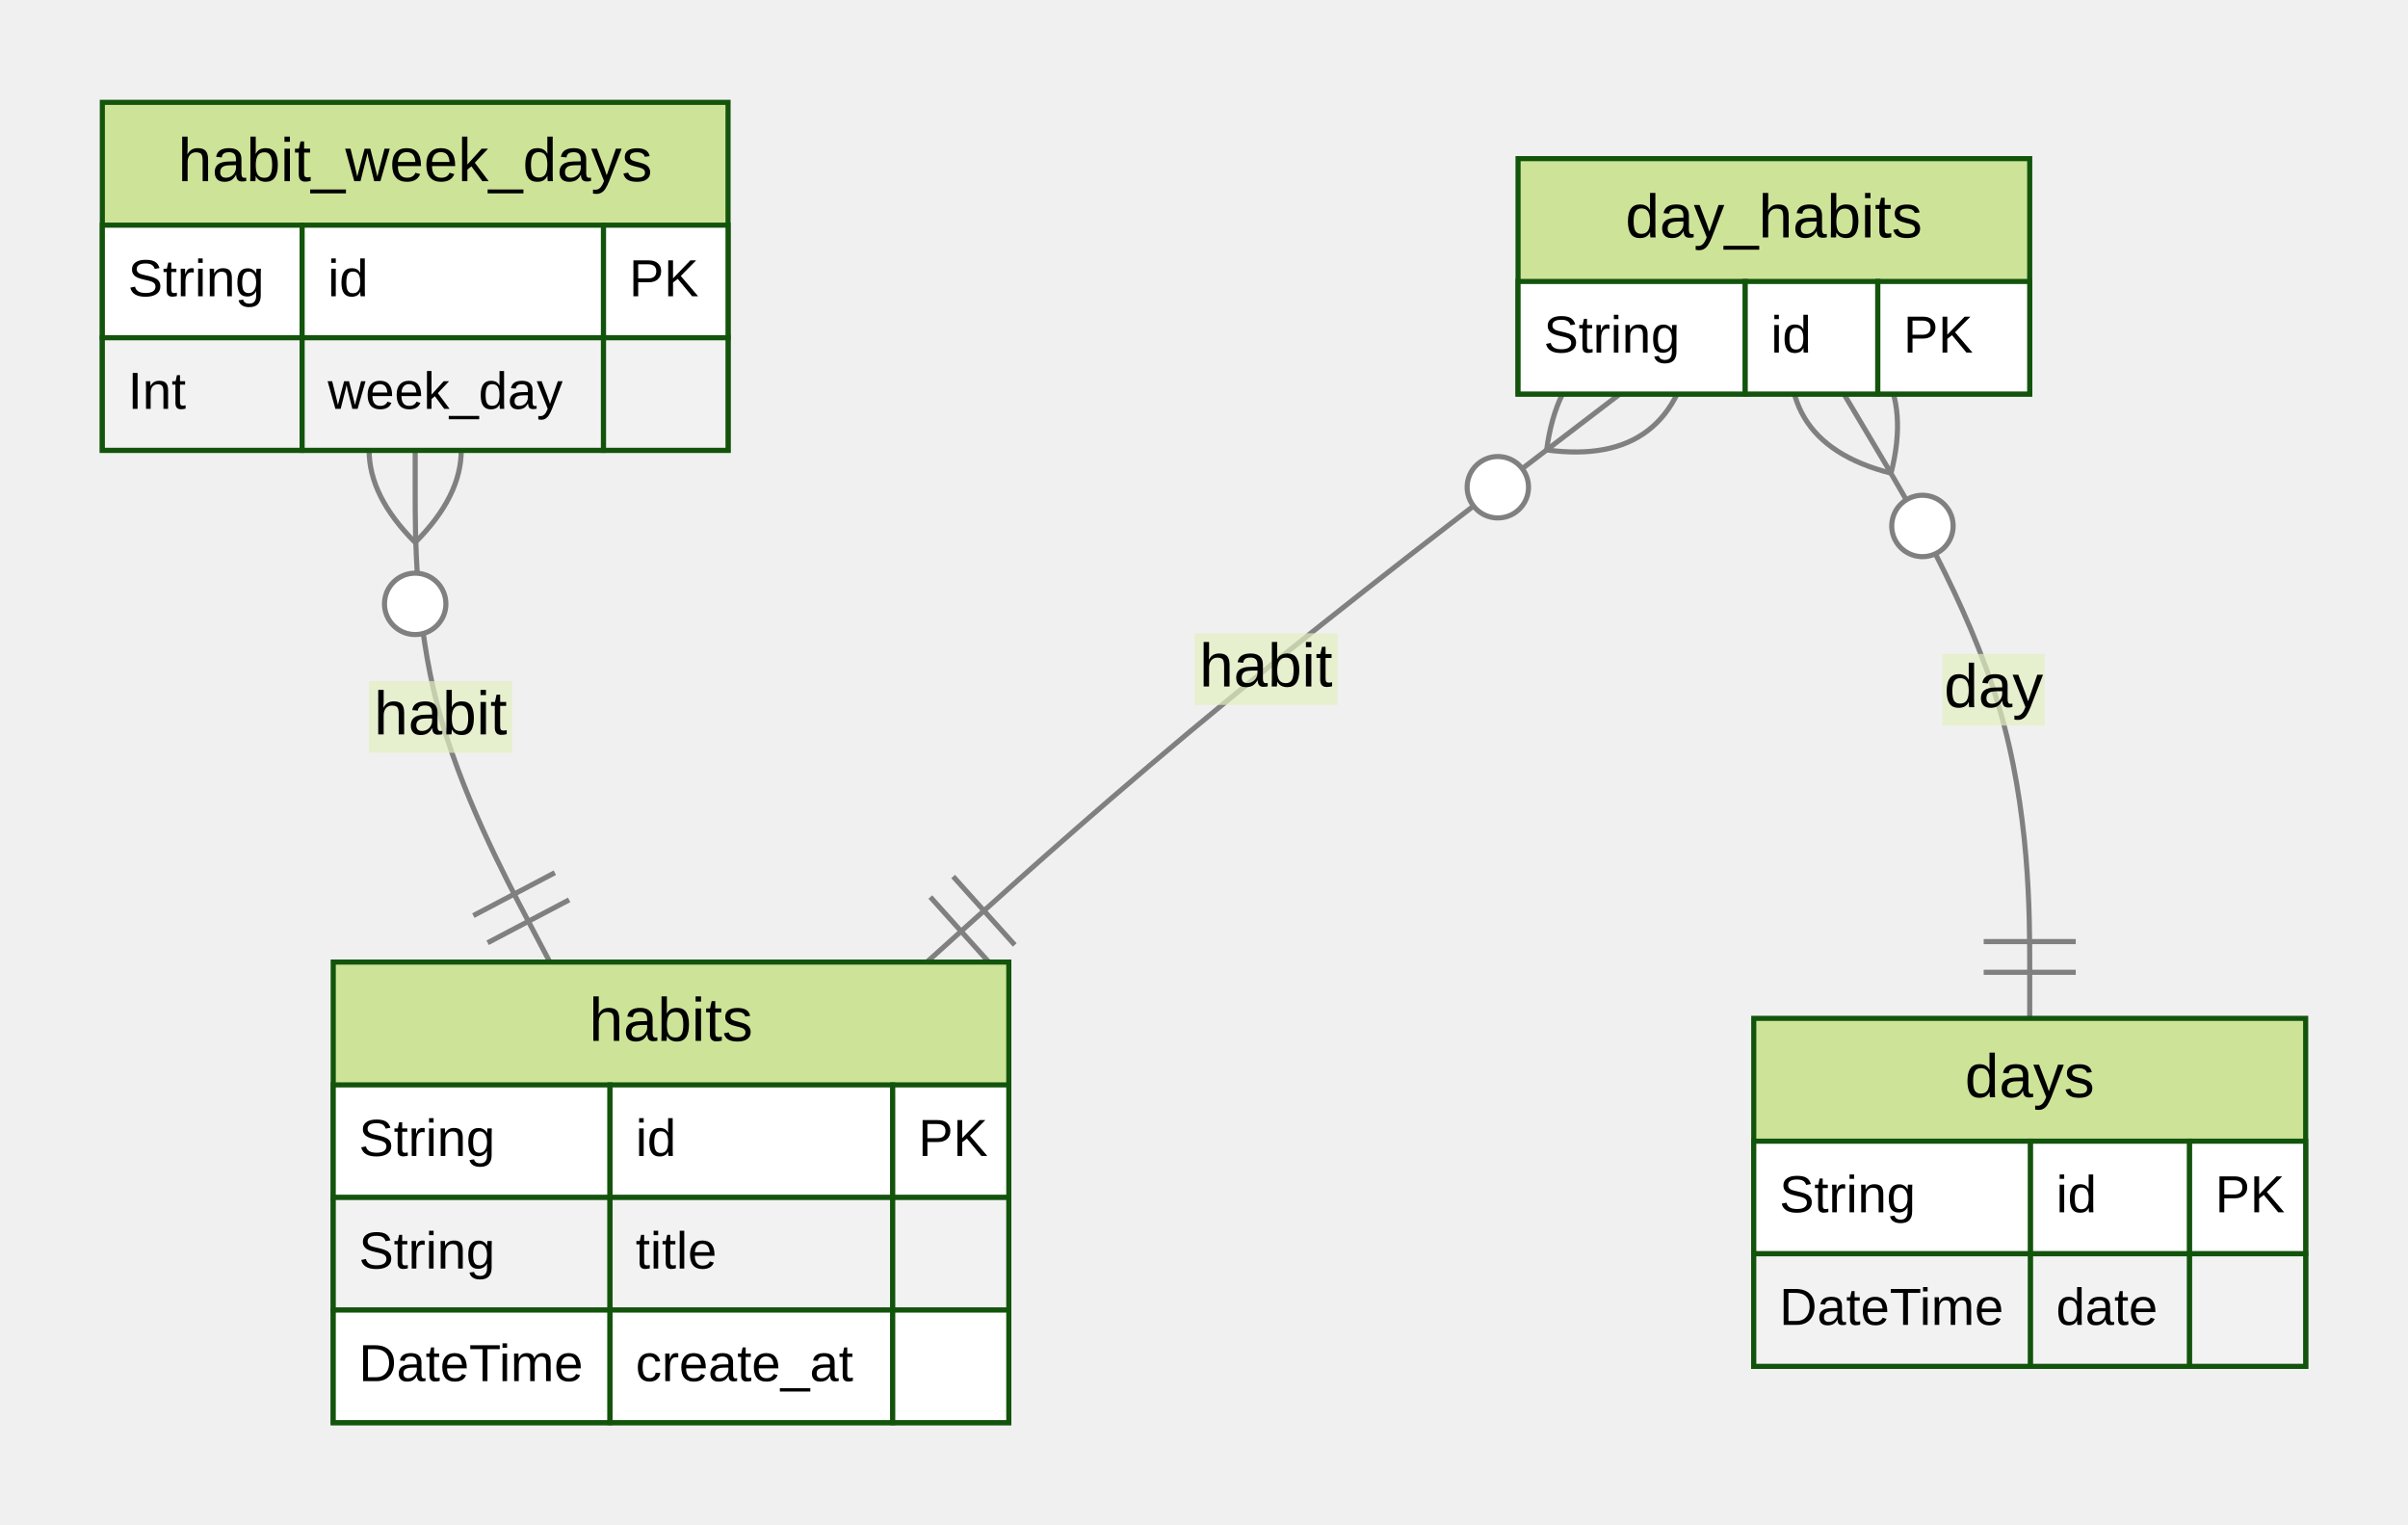
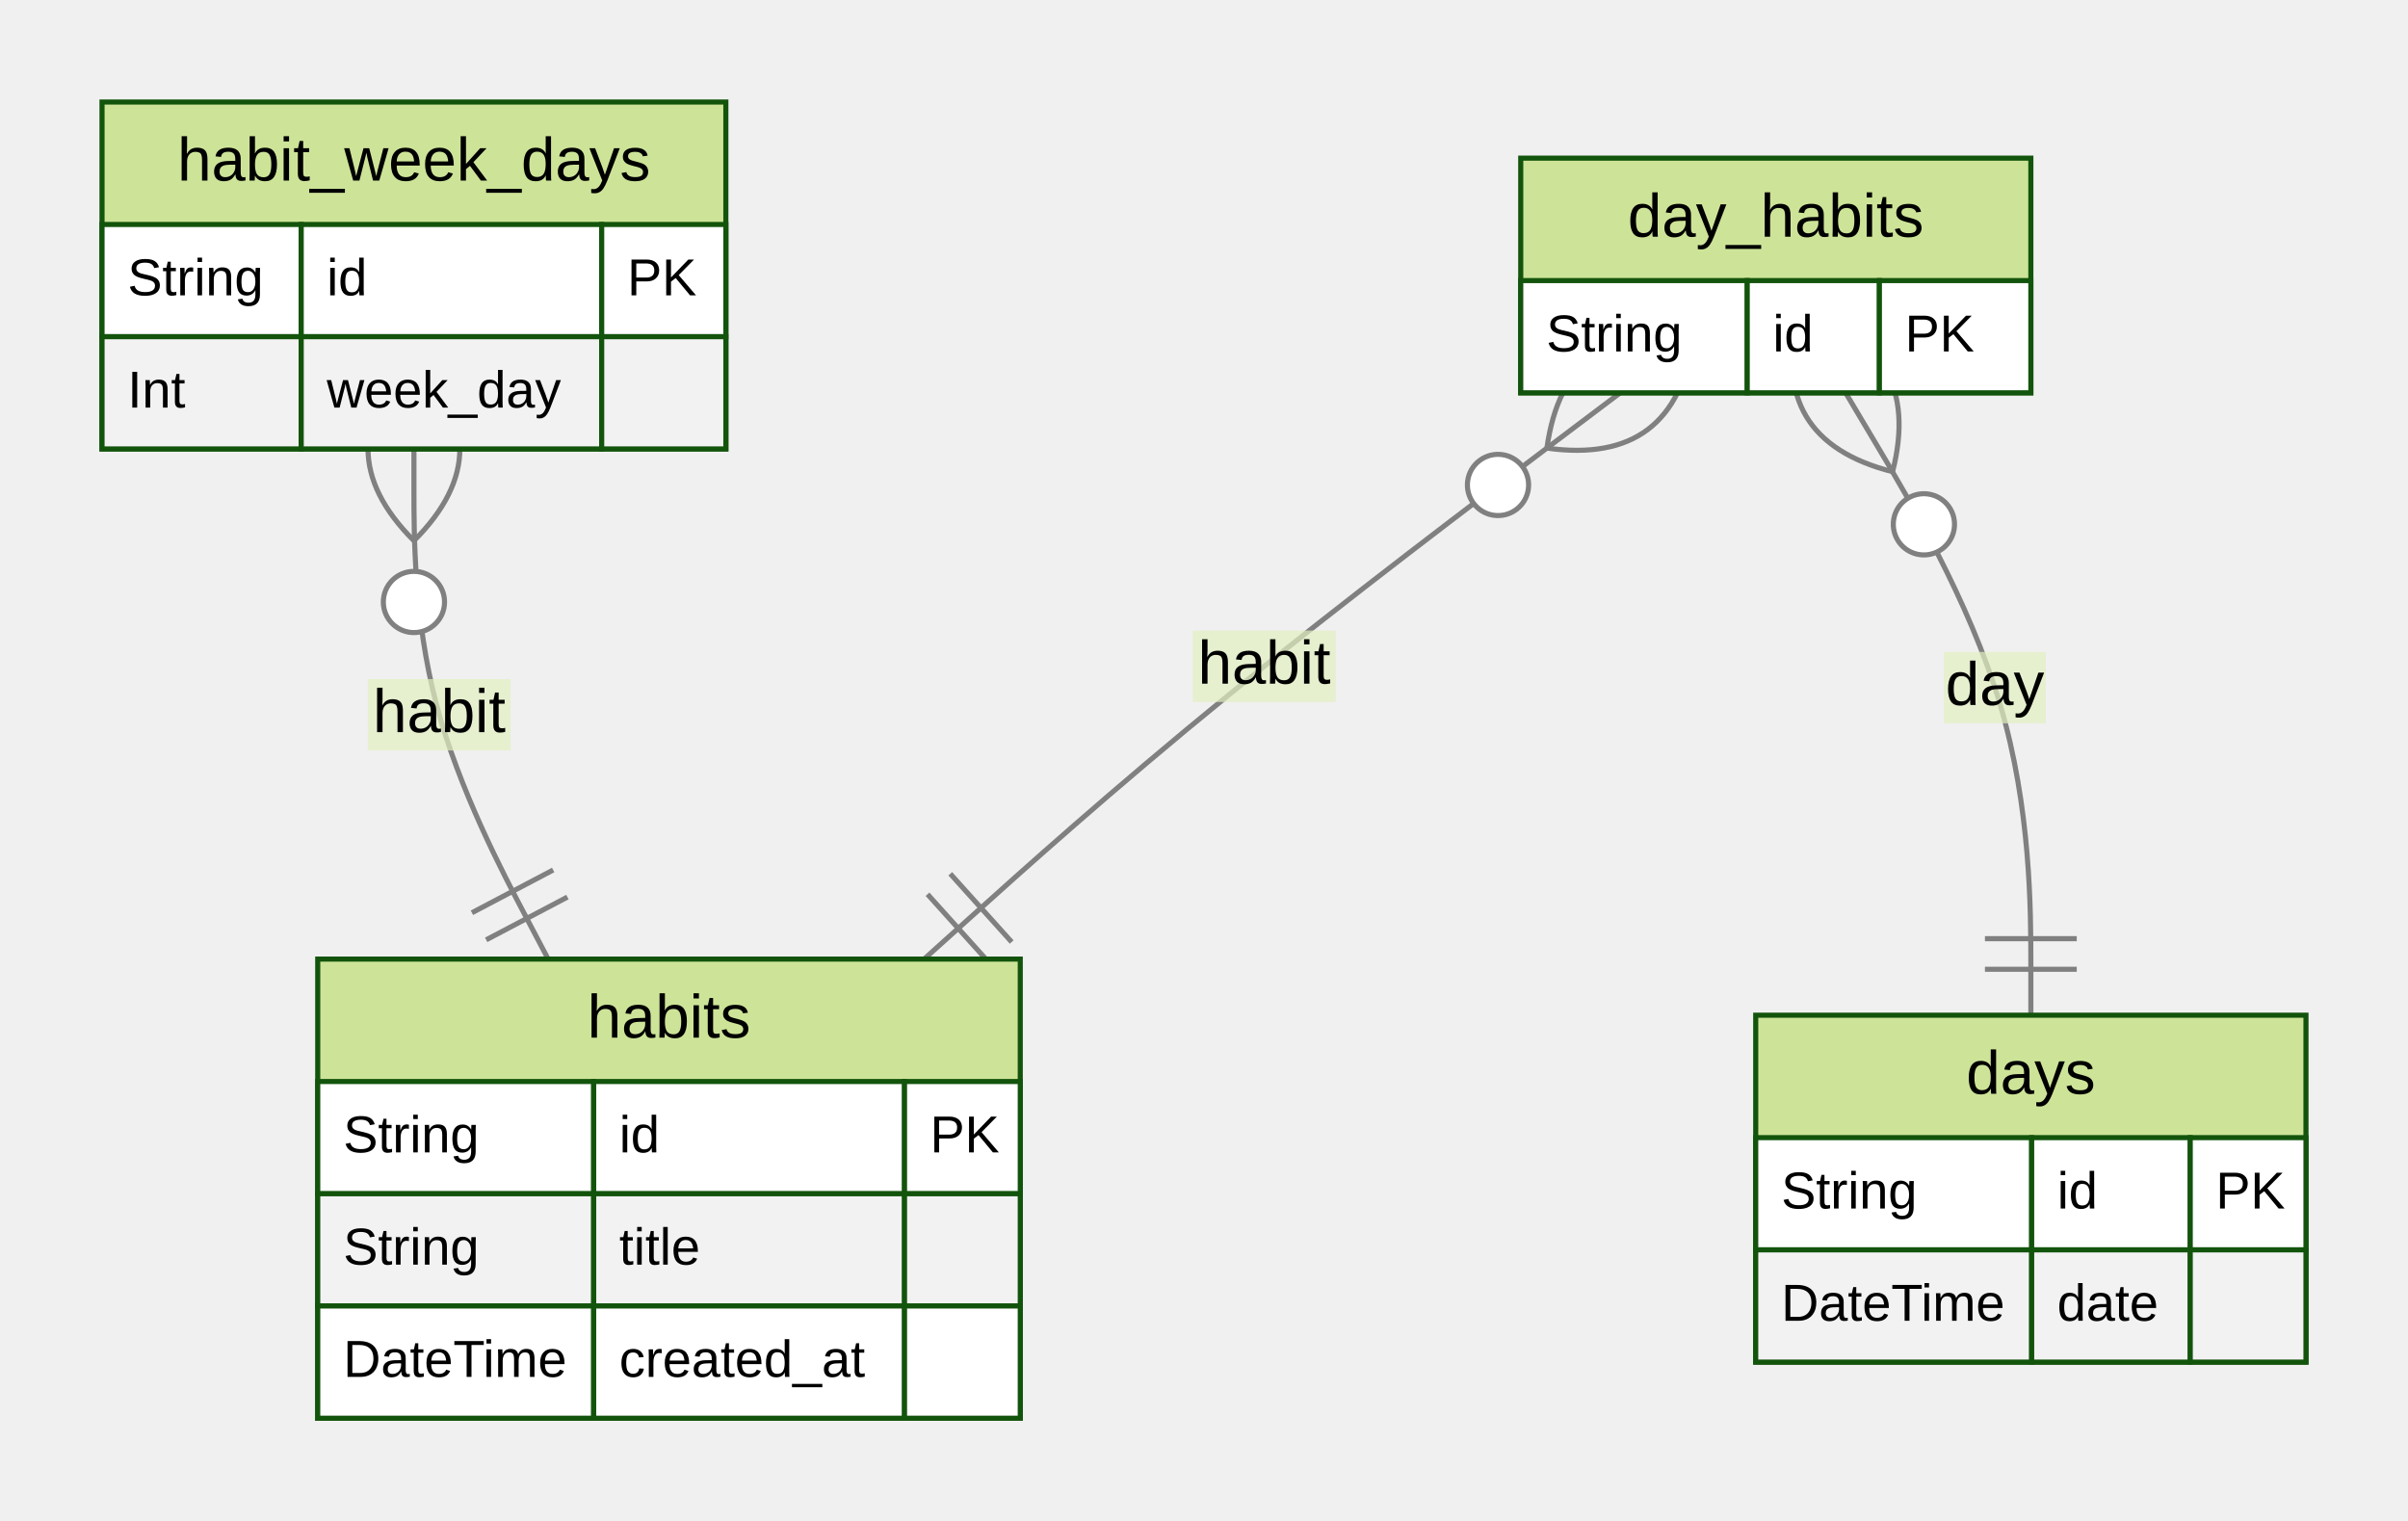
- <svg xmlns="http://www.w3.org/2000/svg" aria-roledescription="er" viewBox="0 0 470.63 298" style="max-width: 470.63px; background-color: white;" width="100%" id="mermaid-0">
+ <svg xmlns="http://www.w3.org/2000/svg" aria-roledescription="er" viewBox="0 0 472.051 298" style="max-width: 472.051px; background-color: white;" width="100%" id="mermaid-0">
  <style>#mermaid-0{font-family:"trebuchet ms",verdana,arial,sans-serif;font-size:16px;fill:#000000;}#mermaid-0 .error-icon{fill:#552222;}#mermaid-0 .error-text{fill:#552222;stroke:#552222;}#mermaid-0 .edge-thickness-normal{stroke-width:2px;}#mermaid-0 .edge-thickness-thick{stroke-width:3.5px;}#mermaid-0 .edge-pattern-solid{stroke-dasharray:0;}#mermaid-0 .edge-pattern-dashed{stroke-dasharray:3;}#mermaid-0 .edge-pattern-dotted{stroke-dasharray:2;}#mermaid-0 .marker{fill:#000000;stroke:#000000;}#mermaid-0 .marker.cross{stroke:#000000;}#mermaid-0 svg{font-family:"trebuchet ms",verdana,arial,sans-serif;font-size:16px;}#mermaid-0 .entityBox{fill:#cde498;stroke:#13540c;}#mermaid-0 .attributeBoxOdd{fill:#ffffff;stroke:#13540c;}#mermaid-0 .attributeBoxEven{fill:#f2f2f2;stroke:#13540c;}#mermaid-0 .relationshipLabelBox{fill:hsl(78.158, 58.462%, 84.51%);opacity:0.7;background-color:hsl(78.158, 58.462%, 84.51%);}#mermaid-0 .relationshipLabelBox rect{opacity:0.5;}#mermaid-0 .relationshipLine{stroke:#000000;}#mermaid-0 .entityTitleText{text-anchor:middle;font-size:18px;fill:#000000;}#mermaid-0 :root{--mermaid-font-family:"trebuchet ms",verdana,arial,sans-serif;}</style>
  <g />
  <defs>
    <marker orient="auto" markerHeight="18" markerWidth="18" refY="9" refX="0" id="ONLY_ONE_START">
      <path d="M9,0 L9,18 M15,0 L15,18" fill="none" stroke="gray" />
    </marker>
  </defs>
  <defs>
    <marker orient="auto" markerHeight="18" markerWidth="18" refY="9" refX="18" id="ONLY_ONE_END">
      <path d="M3,0 L3,18 M9,0 L9,18" fill="none" stroke="gray" />
    </marker>
  </defs>
  <defs>
    <marker orient="auto" markerHeight="18" markerWidth="30" refY="9" refX="0" id="ZERO_OR_ONE_START">
      <circle r="6" cy="9" cx="21" fill="white" stroke="gray" />
      <path d="M9,0 L9,18" fill="none" stroke="gray" />
    </marker>
  </defs>
  <defs>
    <marker orient="auto" markerHeight="18" markerWidth="30" refY="9" refX="30" id="ZERO_OR_ONE_END">
      <circle r="6" cy="9" cx="9" fill="white" stroke="gray" />
      <path d="M21,0 L21,18" fill="none" stroke="gray" />
    </marker>
  </defs>
  <defs>
    <marker orient="auto" markerHeight="36" markerWidth="45" refY="18" refX="18" id="ONE_OR_MORE_START">
      <path d="M0,18 Q 18,0 36,18 Q 18,36 0,18 M42,9 L42,27" fill="none" stroke="gray" />
    </marker>
  </defs>
  <defs>
    <marker orient="auto" markerHeight="36" markerWidth="45" refY="18" refX="27" id="ONE_OR_MORE_END">
      <path d="M3,9 L3,27 M9,18 Q27,0 45,18 Q27,36 9,18" fill="none" stroke="gray" />
    </marker>
  </defs>
  <defs>
    <marker orient="auto" markerHeight="36" markerWidth="57" refY="18" refX="18" id="ZERO_OR_MORE_START">
      <circle r="6" cy="18" cx="48" fill="white" stroke="gray" />
      <path d="M0,18 Q18,0 36,18 Q18,36 0,18" fill="none" stroke="gray" />
    </marker>
  </defs>
  <defs>
    <marker orient="auto" markerHeight="36" markerWidth="57" refY="18" refX="39" id="ZERO_OR_MORE_END">
      <circle r="6" cy="18" cx="9" fill="white" stroke="gray" />
      <path d="M21,18 Q39,0 57,18 Q39,36 21,18" fill="none" stroke="gray" />
    </marker>
  </defs>
  <path style="stroke: gray; fill: none;" marker-start="url(#ZERO_OR_MORE_START)" marker-end="url(#ONLY_ONE_END)" d="M81.146,88L81.146,96.333C81.146,104.667,81.146,121.333,85.532,138C89.918,154.667,98.69,171.333,103.076,179.667L107.462,188" class="er relationshipLine" />
-   <path style="stroke: gray; fill: none;" marker-start="url(#ZERO_OR_MORE_START)" marker-end="url(#ONLY_ONE_END)" d="M360.386,77L366.438,87.167C372.489,97.333,384.593,117.667,390.644,138C396.696,158.333,396.696,178.667,396.696,188.833L396.696,199" class="er relationshipLine" />
-   <path style="stroke: gray; fill: none;" marker-start="url(#ZERO_OR_MORE_START)" marker-end="url(#ONLY_ONE_END)" d="M316.583,77L303.273,87.167C289.962,97.333,263.341,117.667,240.77,136.167C218.198,154.667,199.676,171.333,190.416,179.667L181.155,188" class="er relationshipLine" />
-   <g transform="translate(65.12883,188 )" id="entity-habits-ef0f79d6-3b5b-48f0-8db1-f4e7977c529d">
-     <rect height="90" width="132.035" y="0" x="0" class="er entityBox" />
-     <text style="dominant-baseline: middle; text-anchor: middle; font-size: 12px;" transform="translate(66.01765,12)" y="0" x="0" id="text-entity-habits-ef0f79d6-3b5b-48f0-8db1-f4e7977c529d" class="er entityLabel">habits</text>
+   <path style="stroke: gray; fill: none;" marker-start="url(#ZERO_OR_MORE_START)" marker-end="url(#ONLY_ONE_END)" d="M361.807,77L367.859,87.167C373.91,97.333,386.013,117.667,392.065,138C398.116,158.333,398.116,178.667,398.116,188.833L398.116,199" class="er relationshipLine" />
+   <path style="stroke: gray; fill: none;" marker-start="url(#ZERO_OR_MORE_START)" marker-end="url(#ONLY_ONE_END)" d="M317.615,77L304.132,87.167C290.65,97.333,263.685,117.667,240.941,136.167C218.198,154.667,199.676,171.333,190.416,179.667L181.155,188" class="er relationshipLine" />
+   <g transform="translate(62.28748,188 )" id="entity-habits-1f92231b-741c-43be-ae30-6734cd7d5c80">
+     <rect height="90" width="137.718" y="0" x="0" class="er entityBox" />
+     <text style="dominant-baseline: middle; text-anchor: middle; font-size: 12px;" transform="translate(68.85901,12)" y="0" x="0" id="text-entity-habits-1f92231b-741c-43be-ae30-6734cd7d5c80" class="er entityLabel">habits</text>
    <rect height="22" width="54.096" y="24" x="0" class="er attributeBoxOdd" />
-     <text style="dominant-baseline: middle; font-size: 10.2px;" transform="translate(5,35)" y="0" x="0" id="text-entity-habits-ef0f79d6-3b5b-48f0-8db1-f4e7977c529d-attr-1-type" class="er entityLabel">String</text>
-     <rect height="22" width="55.252" y="24" x="54.096" class="er attributeBoxOdd" />
-     <text style="dominant-baseline: middle; font-size: 10.2px;" transform="translate(59.09555,35)" y="0" x="0" id="text-entity-habits-ef0f79d6-3b5b-48f0-8db1-f4e7977c529d-attr-1-name" class="er entityLabel">id</text>
-     <rect height="22" width="22.688" y="24" x="109.348" class="er attributeBoxOdd" />
-     <text style="dominant-baseline: middle; font-size: 10.2px;" transform="translate(114.3476,35)" y="0" x="0" id="text-entity-habits-ef0f79d6-3b5b-48f0-8db1-f4e7977c529d-attr-1-key" class="er entityLabel">PK</text>
+     <text style="dominant-baseline: middle; font-size: 10.2px;" transform="translate(5,35)" y="0" x="0" id="text-entity-habits-1f92231b-741c-43be-ae30-6734cd7d5c80-attr-1-type" class="er entityLabel">String</text>
+     <rect height="22" width="60.935" y="24" x="54.096" class="er attributeBoxOdd" />
+     <text style="dominant-baseline: middle; font-size: 10.2px;" transform="translate(59.09555,35)" y="0" x="0" id="text-entity-habits-1f92231b-741c-43be-ae30-6734cd7d5c80-attr-1-name" class="er entityLabel">id</text>
+     <rect height="22" width="22.688" y="24" x="115.03" class="er attributeBoxOdd" />
+     <text style="dominant-baseline: middle; font-size: 10.2px;" transform="translate(120.0303,35)" y="0" x="0" id="text-entity-habits-1f92231b-741c-43be-ae30-6734cd7d5c80-attr-1-key" class="er entityLabel">PK</text>
    <rect height="22" width="54.096" y="46" x="0" class="er attributeBoxEven" />
-     <text style="dominant-baseline: middle; font-size: 10.2px;" transform="translate(5,57)" y="0" x="0" id="text-entity-habits-ef0f79d6-3b5b-48f0-8db1-f4e7977c529d-attr-2-type" class="er entityLabel">String</text>
-     <rect height="22" width="55.252" y="46" x="54.096" class="er attributeBoxEven" />
-     <text style="dominant-baseline: middle; font-size: 10.2px;" transform="translate(59.09555,57)" y="0" x="0" id="text-entity-habits-ef0f79d6-3b5b-48f0-8db1-f4e7977c529d-attr-2-name" class="er entityLabel">title</text>
-     <rect height="22" width="22.688" y="46" x="109.348" class="er attributeBoxEven" />
-     <text style="dominant-baseline: middle; font-size: 10.2px;" transform="translate(114.3476,57)" y="0" x="0" id="text-entity-habits-ef0f79d6-3b5b-48f0-8db1-f4e7977c529d-attr-2-key" class="er entityLabel" />
+     <text style="dominant-baseline: middle; font-size: 10.2px;" transform="translate(5,57)" y="0" x="0" id="text-entity-habits-1f92231b-741c-43be-ae30-6734cd7d5c80-attr-2-type" class="er entityLabel">String</text>
+     <rect height="22" width="60.935" y="46" x="54.096" class="er attributeBoxEven" />
+     <text style="dominant-baseline: middle; font-size: 10.2px;" transform="translate(59.09555,57)" y="0" x="0" id="text-entity-habits-1f92231b-741c-43be-ae30-6734cd7d5c80-attr-2-name" class="er entityLabel">title</text>
+     <rect height="22" width="22.688" y="46" x="115.03" class="er attributeBoxEven" />
+     <text style="dominant-baseline: middle; font-size: 10.2px;" transform="translate(120.0303,57)" y="0" x="0" id="text-entity-habits-1f92231b-741c-43be-ae30-6734cd7d5c80-attr-2-key" class="er entityLabel" />
    <rect height="22" width="54.096" y="68" x="0" class="er attributeBoxOdd" />
-     <text style="dominant-baseline: middle; font-size: 10.2px;" transform="translate(5,79)" y="0" x="0" id="text-entity-habits-ef0f79d6-3b5b-48f0-8db1-f4e7977c529d-attr-3-type" class="er entityLabel">DateTime</text>
-     <rect height="22" width="55.252" y="68" x="54.096" class="er attributeBoxOdd" />
-     <text style="dominant-baseline: middle; font-size: 10.2px;" transform="translate(59.09555,79)" y="0" x="0" id="text-entity-habits-ef0f79d6-3b5b-48f0-8db1-f4e7977c529d-attr-3-name" class="er entityLabel">create_at</text>
-     <rect height="22" width="22.688" y="68" x="109.348" class="er attributeBoxOdd" />
-     <text style="dominant-baseline: middle; font-size: 10.2px;" transform="translate(114.3476,79)" y="0" x="0" id="text-entity-habits-ef0f79d6-3b5b-48f0-8db1-f4e7977c529d-attr-3-key" class="er entityLabel" />
+     <text style="dominant-baseline: middle; font-size: 10.2px;" transform="translate(5,79)" y="0" x="0" id="text-entity-habits-1f92231b-741c-43be-ae30-6734cd7d5c80-attr-3-type" class="er entityLabel">DateTime</text>
+     <rect height="22" width="60.935" y="68" x="54.096" class="er attributeBoxOdd" />
+     <text style="dominant-baseline: middle; font-size: 10.2px;" transform="translate(59.09555,79)" y="0" x="0" id="text-entity-habits-1f92231b-741c-43be-ae30-6734cd7d5c80-attr-3-name" class="er entityLabel">created_at</text>
+     <rect height="22" width="22.688" y="68" x="115.03" class="er attributeBoxOdd" />
+     <text style="dominant-baseline: middle; font-size: 10.2px;" transform="translate(120.0303,79)" y="0" x="0" id="text-entity-habits-1f92231b-741c-43be-ae30-6734cd7d5c80-attr-3-key" class="er entityLabel" />
  </g>
-   <g transform="translate(20,20 )" id="entity-habitweekdays-edec9ab6-790a-4232-a5d7-c10c4a3a2e6f">
+   <g transform="translate(20,20 )" id="entity-habitweekdays-0e50fe8b-7547-4ea7-ac4e-cd87e5744642">
    <rect height="68" width="122.293" y="0" x="0" class="er entityBox" />
-     <text style="dominant-baseline: middle; text-anchor: middle; font-size: 12px;" transform="translate(61.14648,12)" y="0" x="0" id="text-entity-habitweekdays-edec9ab6-790a-4232-a5d7-c10c4a3a2e6f" class="er entityLabel">habit_week_days</text>
+     <text style="dominant-baseline: middle; text-anchor: middle; font-size: 12px;" transform="translate(61.14648,12)" y="0" x="0" id="text-entity-habitweekdays-0e50fe8b-7547-4ea7-ac4e-cd87e5744642" class="er entityLabel">habit_week_days</text>
    <rect height="22" width="39.048" y="24" x="0" class="er attributeBoxOdd" />
-     <text style="dominant-baseline: middle; font-size: 10.2px;" transform="translate(5,35)" y="0" x="0" id="text-entity-habitweekdays-edec9ab6-790a-4232-a5d7-c10c4a3a2e6f-attr-1-type" class="er entityLabel">String</text>
+     <text style="dominant-baseline: middle; font-size: 10.2px;" transform="translate(5,35)" y="0" x="0" id="text-entity-habitweekdays-0e50fe8b-7547-4ea7-ac4e-cd87e5744642-attr-1-type" class="er entityLabel">String</text>
    <rect height="22" width="58.904" y="24" x="39.048" class="er attributeBoxOdd" />
-     <text style="dominant-baseline: middle; font-size: 10.2px;" transform="translate(44.04844,35)" y="0" x="0" id="text-entity-habitweekdays-edec9ab6-790a-4232-a5d7-c10c4a3a2e6f-attr-1-name" class="er entityLabel">id</text>
+     <text style="dominant-baseline: middle; font-size: 10.2px;" transform="translate(44.04844,35)" y="0" x="0" id="text-entity-habitweekdays-0e50fe8b-7547-4ea7-ac4e-cd87e5744642-attr-1-name" class="er entityLabel">id</text>
    <rect height="22" width="24.34" y="24" x="97.953" class="er attributeBoxOdd" />
-     <text style="dominant-baseline: middle; font-size: 10.2px;" transform="translate(102.9529,35)" y="0" x="0" id="text-entity-habitweekdays-edec9ab6-790a-4232-a5d7-c10c4a3a2e6f-attr-1-key" class="er entityLabel">PK</text>
+     <text style="dominant-baseline: middle; font-size: 10.2px;" transform="translate(102.9529,35)" y="0" x="0" id="text-entity-habitweekdays-0e50fe8b-7547-4ea7-ac4e-cd87e5744642-attr-1-key" class="er entityLabel">PK</text>
    <rect height="22" width="39.048" y="46" x="0" class="er attributeBoxEven" />
-     <text style="dominant-baseline: middle; font-size: 10.2px;" transform="translate(5,57)" y="0" x="0" id="text-entity-habitweekdays-edec9ab6-790a-4232-a5d7-c10c4a3a2e6f-attr-2-type" class="er entityLabel">Int</text>
+     <text style="dominant-baseline: middle; font-size: 10.2px;" transform="translate(5,57)" y="0" x="0" id="text-entity-habitweekdays-0e50fe8b-7547-4ea7-ac4e-cd87e5744642-attr-2-type" class="er entityLabel">Int</text>
    <rect height="22" width="58.904" y="46" x="39.048" class="er attributeBoxEven" />
-     <text style="dominant-baseline: middle; font-size: 10.2px;" transform="translate(44.04844,57)" y="0" x="0" id="text-entity-habitweekdays-edec9ab6-790a-4232-a5d7-c10c4a3a2e6f-attr-2-name" class="er entityLabel">week_day</text>
+     <text style="dominant-baseline: middle; font-size: 10.2px;" transform="translate(44.04844,57)" y="0" x="0" id="text-entity-habitweekdays-0e50fe8b-7547-4ea7-ac4e-cd87e5744642-attr-2-name" class="er entityLabel">week_day</text>
    <rect height="22" width="24.34" y="46" x="97.953" class="er attributeBoxEven" />
-     <text style="dominant-baseline: middle; font-size: 10.2px;" transform="translate(102.9529,57)" y="0" x="0" id="text-entity-habitweekdays-edec9ab6-790a-4232-a5d7-c10c4a3a2e6f-attr-2-key" class="er entityLabel" />
+     <text style="dominant-baseline: middle; font-size: 10.2px;" transform="translate(102.9529,57)" y="0" x="0" id="text-entity-habitweekdays-0e50fe8b-7547-4ea7-ac4e-cd87e5744642-attr-2-key" class="er entityLabel" />
  </g>
-   <g transform="translate(342.7613,199 )" id="entity-days-39efc364-3ad9-45ed-940e-e6f119706f06">
+   <g transform="translate(344.182,199 )" id="entity-days-b80894f1-44d7-4040-8bde-89720567503a">
    <rect height="68" width="107.869" y="0" x="0" class="er entityBox" />
-     <text style="dominant-baseline: middle; text-anchor: middle; font-size: 12px;" transform="translate(53.93452,12)" y="0" x="0" id="text-entity-days-39efc364-3ad9-45ed-940e-e6f119706f06" class="er entityLabel">days</text>
+     <text style="dominant-baseline: middle; text-anchor: middle; font-size: 12px;" transform="translate(53.93452,12)" y="0" x="0" id="text-entity-days-b80894f1-44d7-4040-8bde-89720567503a" class="er entityLabel">days</text>
    <rect height="22" width="54.096" y="24" x="0" class="er attributeBoxOdd" />
-     <text style="dominant-baseline: middle; font-size: 10.2px;" transform="translate(5,35)" y="0" x="0" id="text-entity-days-39efc364-3ad9-45ed-940e-e6f119706f06-attr-1-type" class="er entityLabel">String</text>
+     <text style="dominant-baseline: middle; font-size: 10.2px;" transform="translate(5,35)" y="0" x="0" id="text-entity-days-b80894f1-44d7-4040-8bde-89720567503a-attr-1-type" class="er entityLabel">String</text>
    <rect height="22" width="31.086" y="24" x="54.096" class="er attributeBoxOdd" />
-     <text style="dominant-baseline: middle; font-size: 10.2px;" transform="translate(59.09555,35)" y="0" x="0" id="text-entity-days-39efc364-3ad9-45ed-940e-e6f119706f06-attr-1-name" class="er entityLabel">id</text>
+     <text style="dominant-baseline: middle; font-size: 10.2px;" transform="translate(59.09555,35)" y="0" x="0" id="text-entity-days-b80894f1-44d7-4040-8bde-89720567503a-attr-1-name" class="er entityLabel">id</text>
    <rect height="22" width="22.688" y="24" x="85.181" class="er attributeBoxOdd" />
-     <text style="dominant-baseline: middle; font-size: 10.2px;" transform="translate(90.18137,35)" y="0" x="0" id="text-entity-days-39efc364-3ad9-45ed-940e-e6f119706f06-attr-1-key" class="er entityLabel">PK</text>
+     <text style="dominant-baseline: middle; font-size: 10.2px;" transform="translate(90.18137,35)" y="0" x="0" id="text-entity-days-b80894f1-44d7-4040-8bde-89720567503a-attr-1-key" class="er entityLabel">PK</text>
    <rect height="22" width="54.096" y="46" x="0" class="er attributeBoxEven" />
-     <text style="dominant-baseline: middle; font-size: 10.2px;" transform="translate(5,57)" y="0" x="0" id="text-entity-days-39efc364-3ad9-45ed-940e-e6f119706f06-attr-2-type" class="er entityLabel">DateTime</text>
+     <text style="dominant-baseline: middle; font-size: 10.2px;" transform="translate(5,57)" y="0" x="0" id="text-entity-days-b80894f1-44d7-4040-8bde-89720567503a-attr-2-type" class="er entityLabel">DateTime</text>
    <rect height="22" width="31.086" y="46" x="54.096" class="er attributeBoxEven" />
-     <text style="dominant-baseline: middle; font-size: 10.2px;" transform="translate(59.09555,57)" y="0" x="0" id="text-entity-days-39efc364-3ad9-45ed-940e-e6f119706f06-attr-2-name" class="er entityLabel">date</text>
+     <text style="dominant-baseline: middle; font-size: 10.2px;" transform="translate(59.09555,57)" y="0" x="0" id="text-entity-days-b80894f1-44d7-4040-8bde-89720567503a-attr-2-name" class="er entityLabel">date</text>
    <rect height="22" width="22.688" y="46" x="85.181" class="er attributeBoxEven" />
-     <text style="dominant-baseline: middle; font-size: 10.2px;" transform="translate(90.18137,57)" y="0" x="0" id="text-entity-days-39efc364-3ad9-45ed-940e-e6f119706f06-attr-2-key" class="er entityLabel" />
+     <text style="dominant-baseline: middle; font-size: 10.2px;" transform="translate(90.18137,57)" y="0" x="0" id="text-entity-days-b80894f1-44d7-4040-8bde-89720567503a-attr-2-key" class="er entityLabel" />
  </g>
-   <g transform="translate(296.6958,31 )" id="entity-dayhabits-f8b922a6-7aa7-4001-92b8-ea1ae7e61bb1">
+   <g transform="translate(298.1165,31 )" id="entity-dayhabits-1b674d41-8d29-428f-9c8e-373580cbbad1">
    <rect height="46" width="100" y="0" x="0" class="er entityBox" />
-     <text style="dominant-baseline: middle; text-anchor: middle; font-size: 12px;" transform="translate(50,12)" y="0" x="0" id="text-entity-dayhabits-f8b922a6-7aa7-4001-92b8-ea1ae7e61bb1" class="er entityLabel">day_habits</text>
+     <text style="dominant-baseline: middle; text-anchor: middle; font-size: 12px;" transform="translate(50,12)" y="0" x="0" id="text-entity-dayhabits-1b674d41-8d29-428f-9c8e-373580cbbad1" class="er entityLabel">day_habits</text>
    <rect height="22" width="44.399" y="24" x="0" class="er attributeBoxOdd" />
-     <text style="dominant-baseline: middle; font-size: 10.2px;" transform="translate(5,35)" y="0" x="0" id="text-entity-dayhabits-f8b922a6-7aa7-4001-92b8-ea1ae7e61bb1-attr-1-type" class="er entityLabel">String</text>
+     <text style="dominant-baseline: middle; font-size: 10.2px;" transform="translate(5,35)" y="0" x="0" id="text-entity-dayhabits-1b674d41-8d29-428f-9c8e-373580cbbad1-attr-1-type" class="er entityLabel">String</text>
    <rect height="22" width="25.911" y="24" x="44.399" class="er attributeBoxOdd" />
-     <text style="dominant-baseline: middle; font-size: 10.2px;" transform="translate(49.39862,35)" y="0" x="0" id="text-entity-dayhabits-f8b922a6-7aa7-4001-92b8-ea1ae7e61bb1-attr-1-name" class="er entityLabel">id</text>
+     <text style="dominant-baseline: middle; font-size: 10.2px;" transform="translate(49.39862,35)" y="0" x="0" id="text-entity-dayhabits-1b674d41-8d29-428f-9c8e-373580cbbad1-attr-1-name" class="er entityLabel">id</text>
    <rect height="22" width="29.69" y="24" x="70.31" class="er attributeBoxOdd" />
-     <text style="dominant-baseline: middle; font-size: 10.2px;" transform="translate(75.30976,35)" y="0" x="0" id="text-entity-dayhabits-f8b922a6-7aa7-4001-92b8-ea1ae7e61bb1-attr-1-key" class="er entityLabel">PK</text>
+     <text style="dominant-baseline: middle; font-size: 10.2px;" transform="translate(75.30976,35)" y="0" x="0" id="text-entity-dayhabits-1b674d41-8d29-428f-9c8e-373580cbbad1-attr-1-key" class="er entityLabel">PK</text>
  </g>
  <rect height="14" width="27.969" y="133.109" x="72.126" class="er relationshipLabelBox" />
  <text style="text-anchor: middle; dominant-baseline: middle; font-size: 12px;" y="140.109" x="86.11" id="rel1" class="er relationshipLabel">habit</text>
-   <rect height="14" width="19.99" y="127.788" x="379.644" class="er relationshipLabelBox" />
-   <text style="text-anchor: middle; dominant-baseline: middle; font-size: 12px;" y="134.788" x="389.639" id="rel2" class="er relationshipLabel">day</text>
-   <rect height="14" width="27.969" y="123.749" x="233.444" class="er relationshipLabelBox" />
-   <text style="text-anchor: middle; dominant-baseline: middle; font-size: 12px;" y="130.749" x="247.428" id="rel3" class="er relationshipLabel">habit</text>
+   <rect height="14" width="19.99" y="127.788" x="381.065" class="er relationshipLabelBox" />
+   <text style="text-anchor: middle; dominant-baseline: middle; font-size: 12px;" y="134.788" x="391.06" id="rel2" class="er relationshipLabel">day</text>
+   <rect height="14" width="27.969" y="123.605" x="233.851" class="er relationshipLabelBox" />
+   <text style="text-anchor: middle; dominant-baseline: middle; font-size: 12px;" y="130.605" x="247.836" id="rel3" class="er relationshipLabel">habit</text>
</svg>
